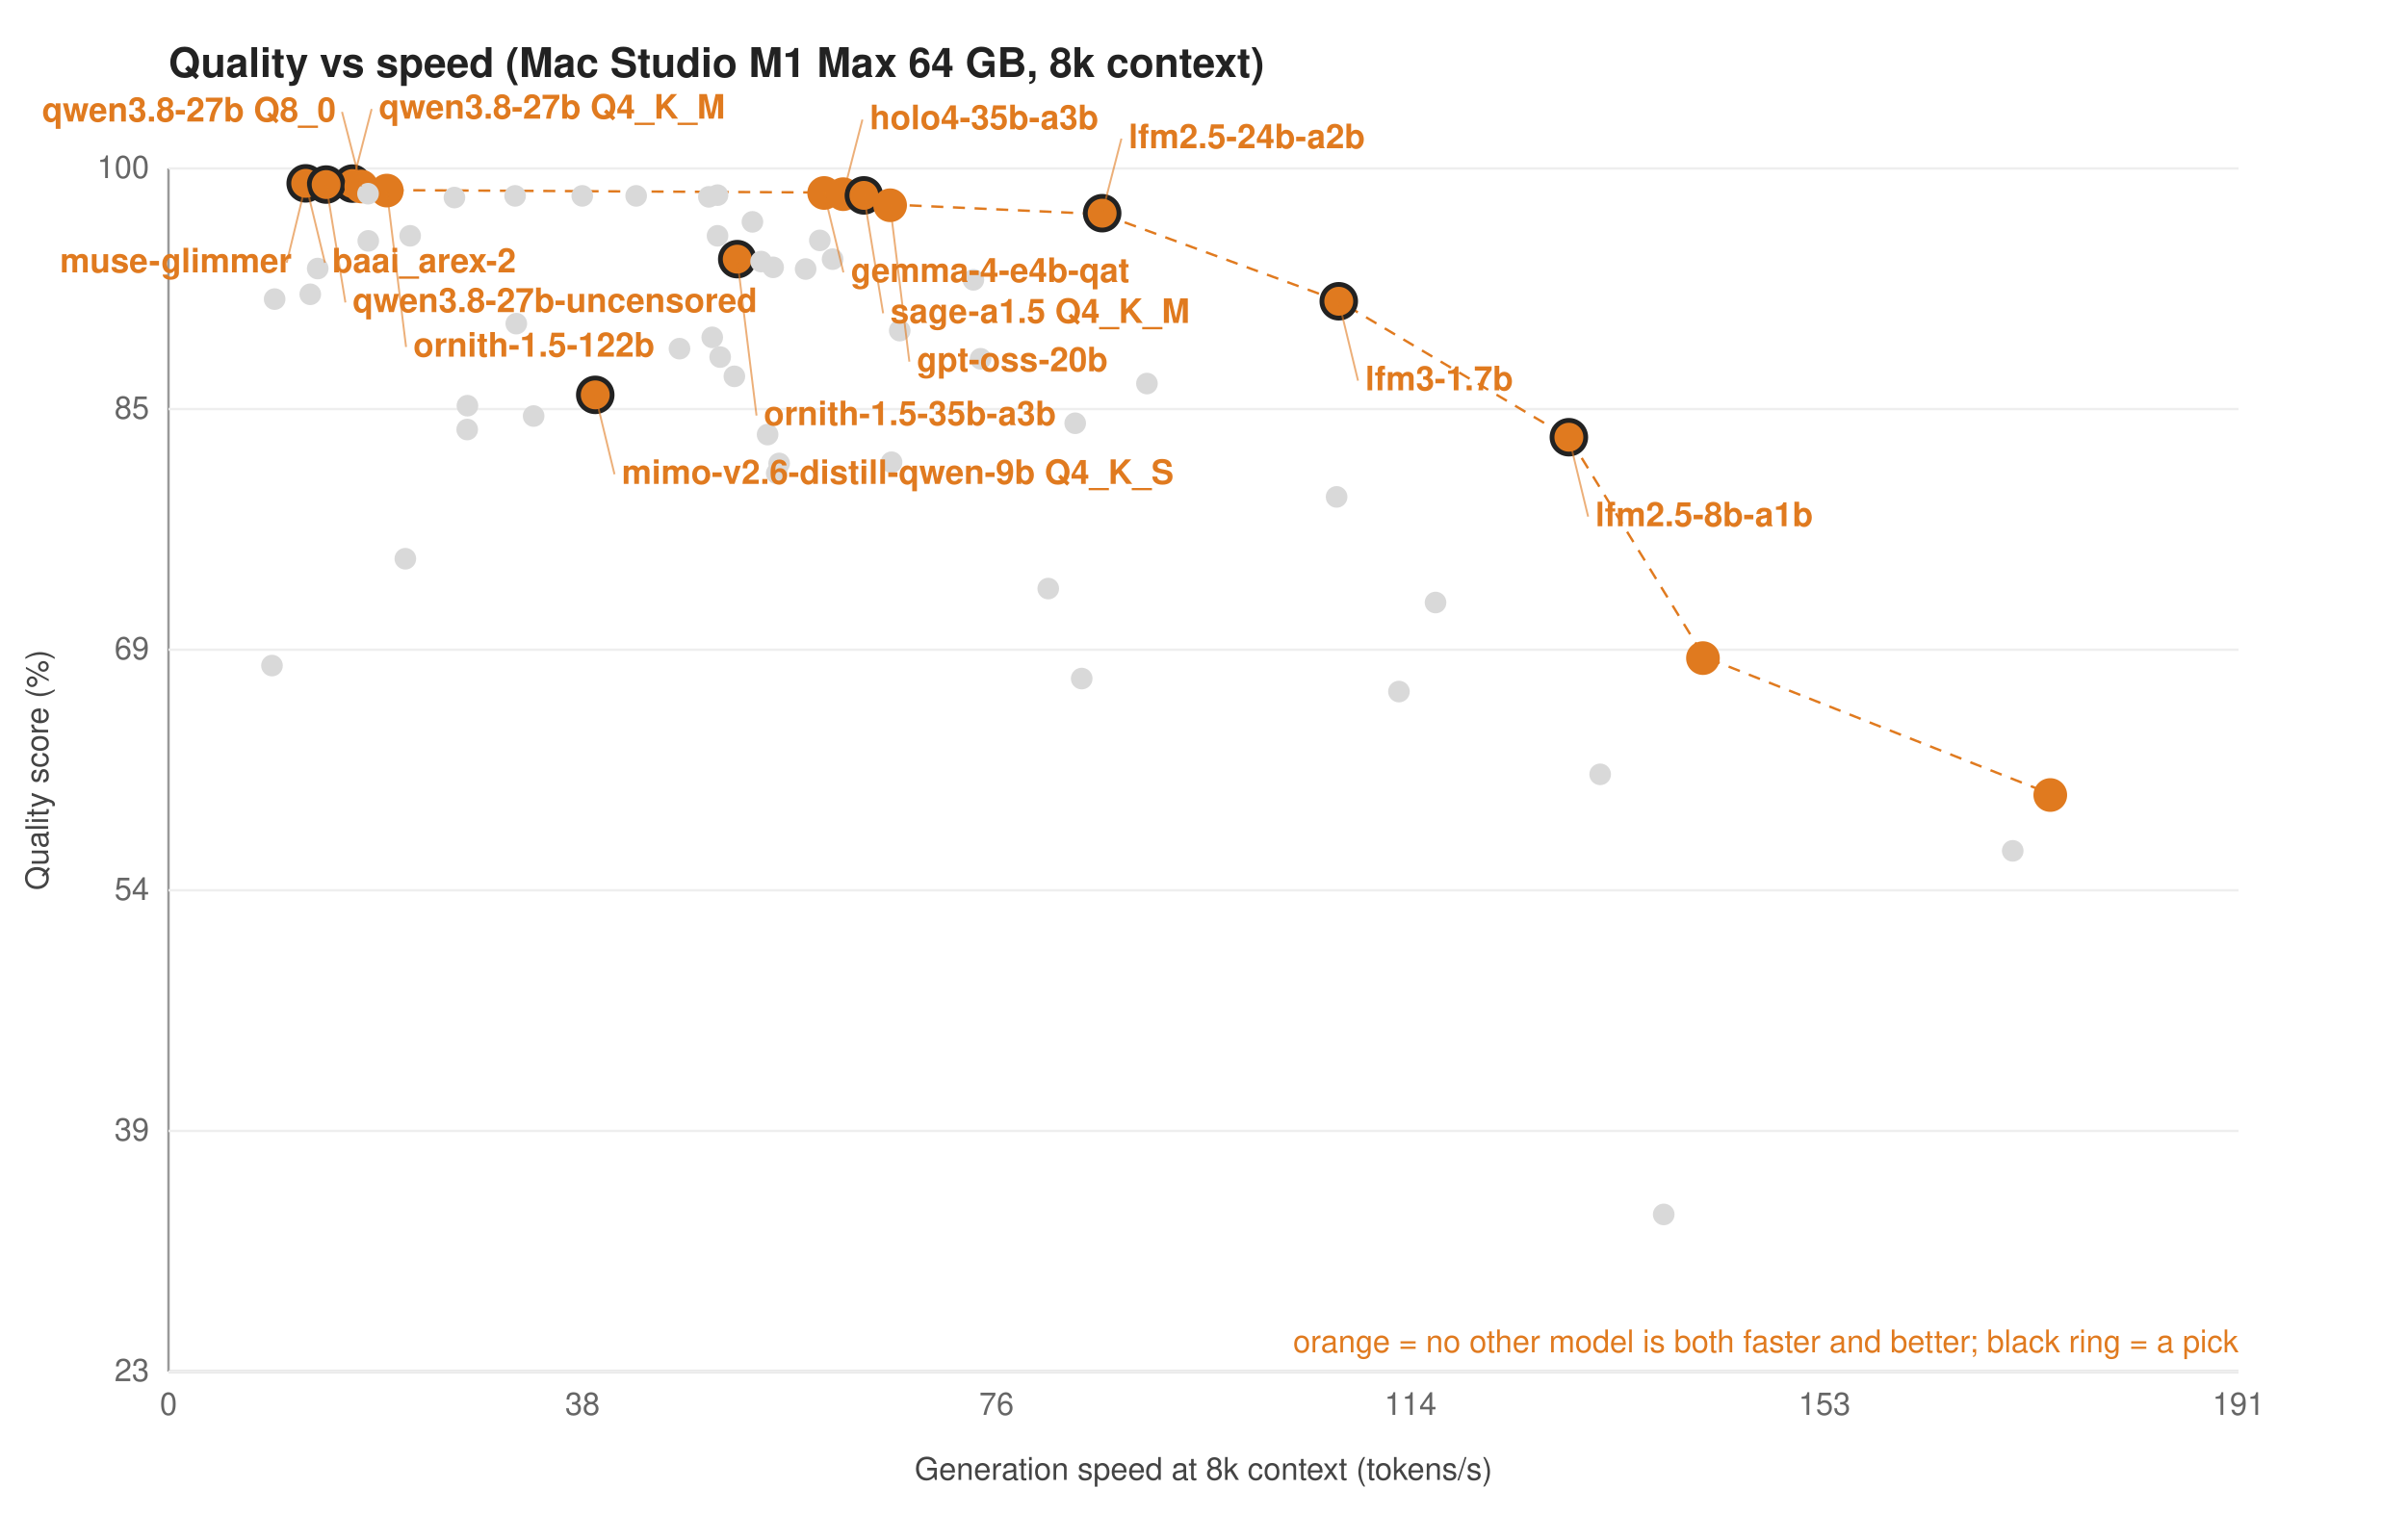
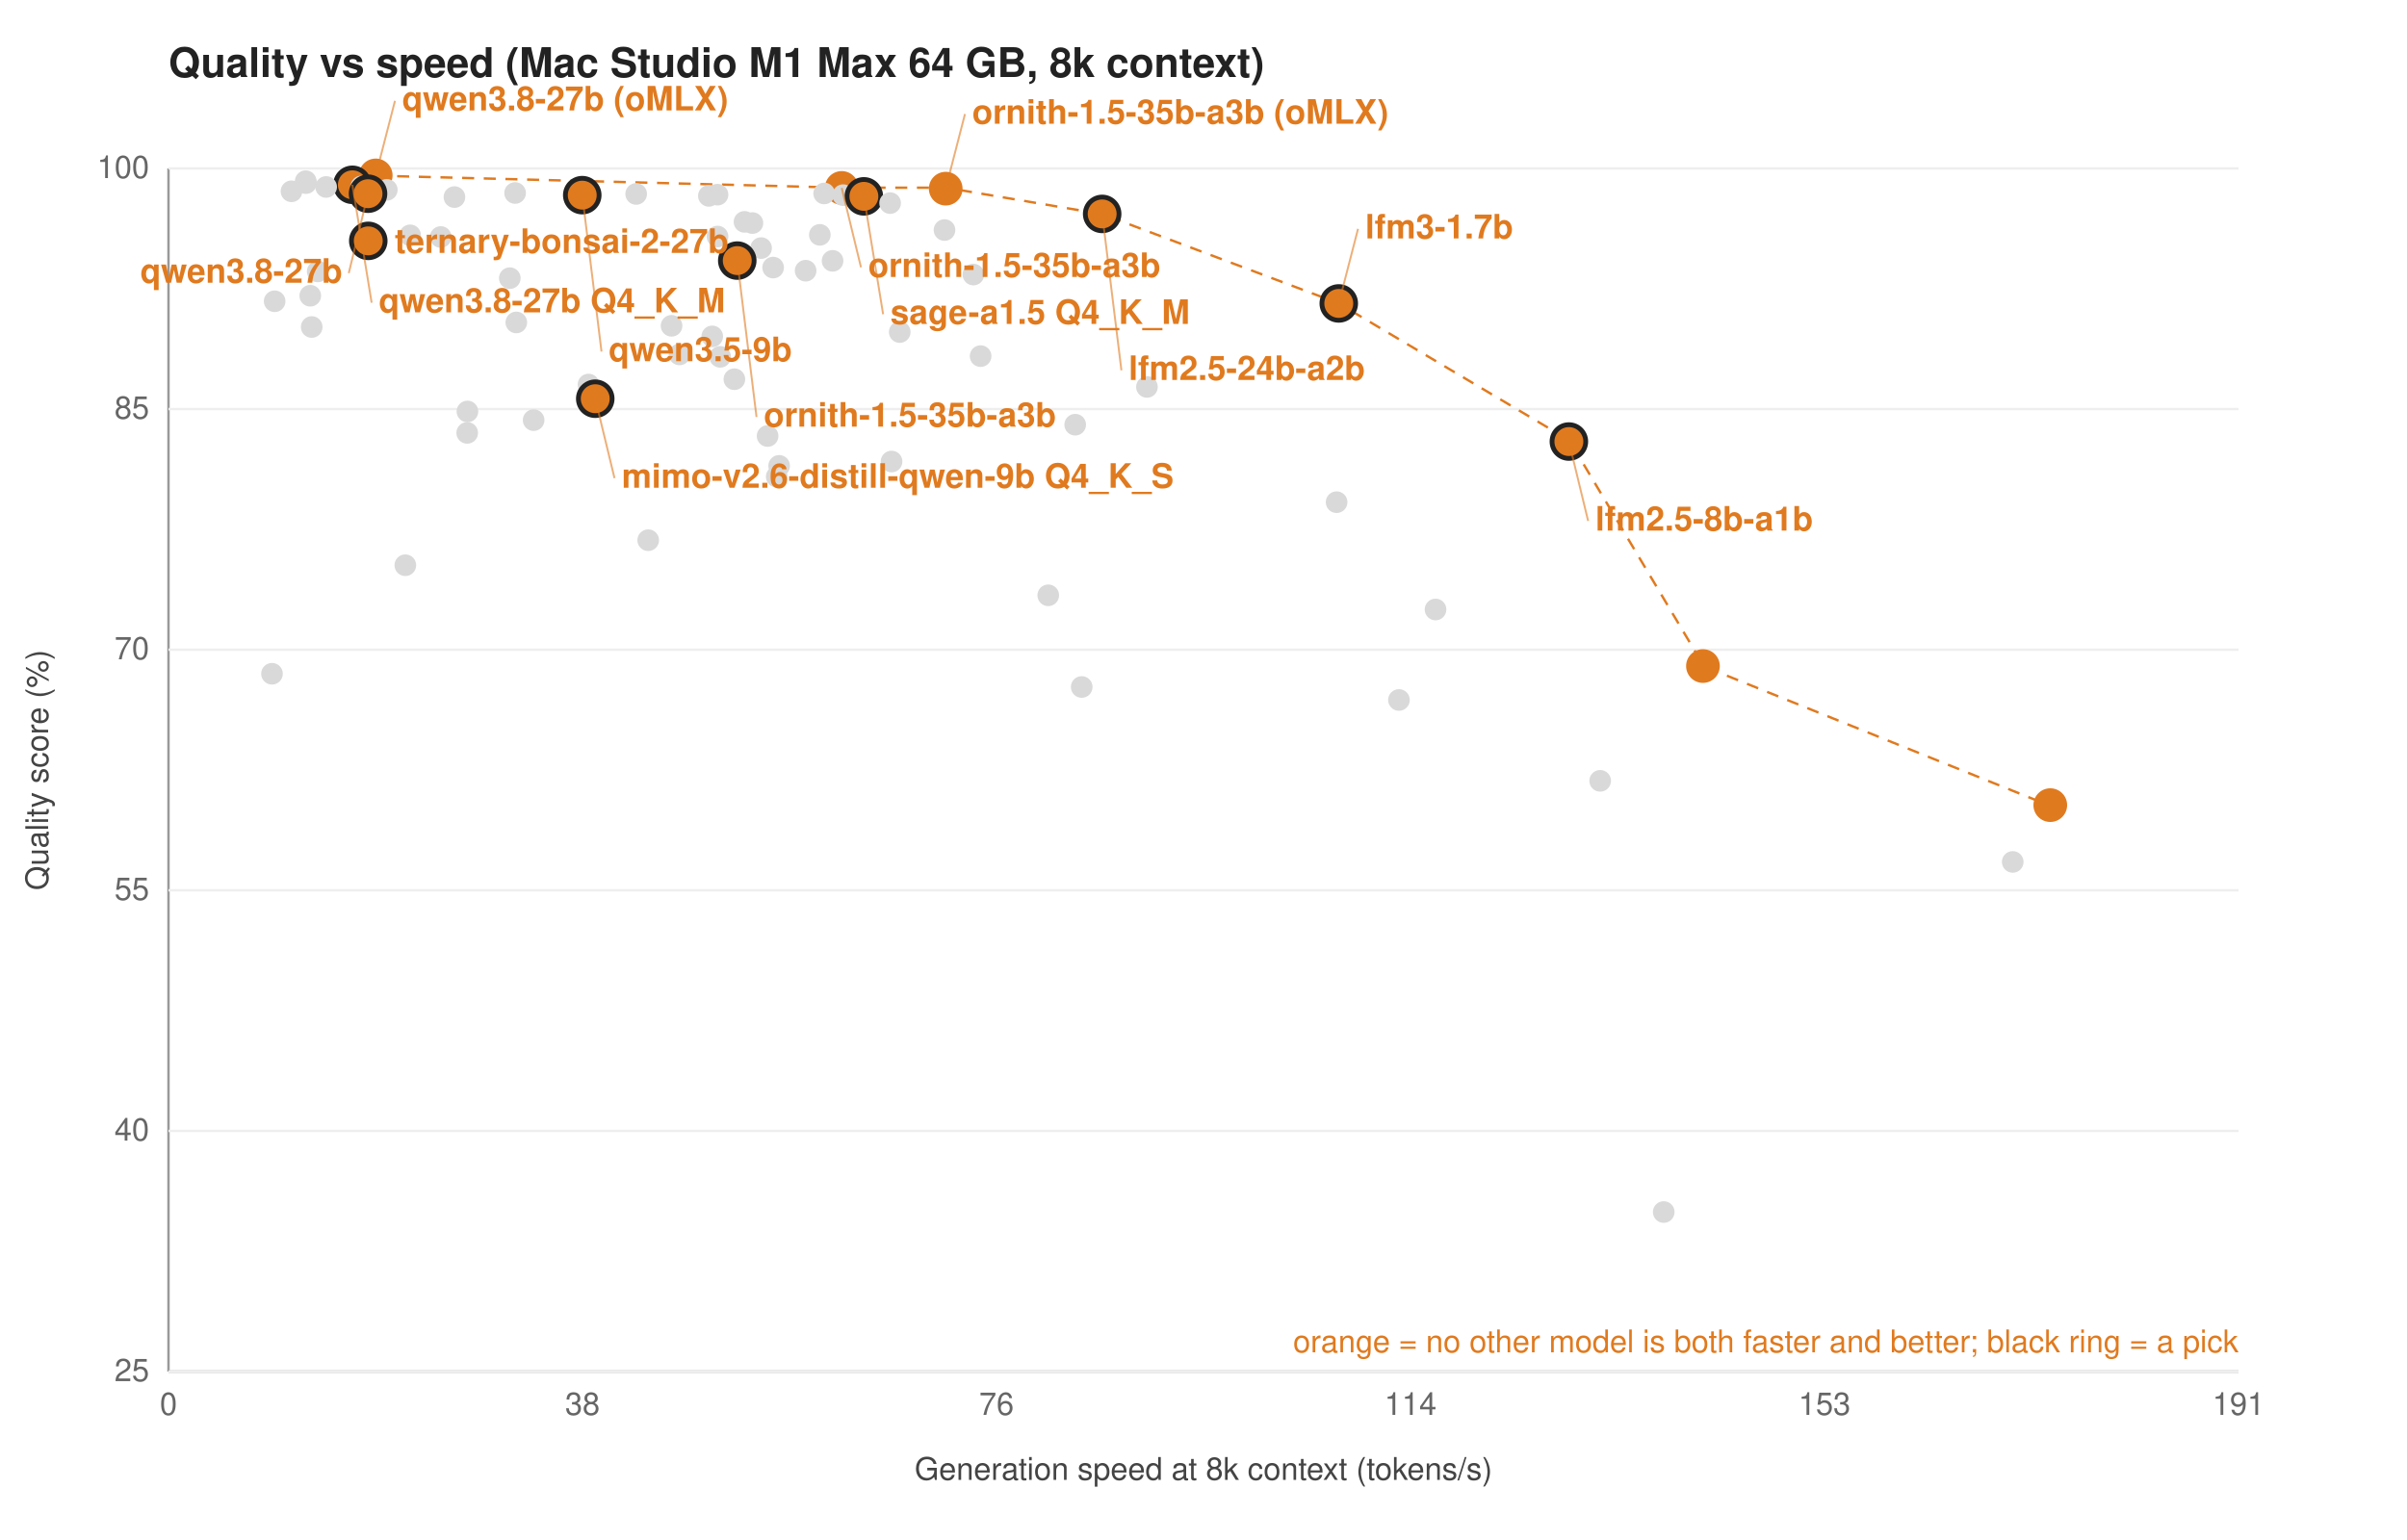
<svg xmlns="http://www.w3.org/2000/svg" viewBox="0 0 1000 640" font-family="-apple-system,Helvetica,Arial" font-size="13">
  <rect width="1000" height="640" fill="#ffffff" />
  <text x="70" y="32" font-size="17" font-weight="600" fill="#222">Quality vs speed (Mac Studio M1 Max 64 GB, 8k context)</text>
  <line x1="70" y1="570" x2="930" y2="570" stroke="#999" />
  <line x1="70" y1="70" x2="70" y2="570" stroke="#999" />
  <text x="500.0" y="615" text-anchor="middle" fill="#444">Generation speed at 8k context (tokens/s)</text>
  <text x="20" y="320.0" transform="rotate(-90 20 320.0)" text-anchor="middle" fill="#444">Quality score (%)</text>
  <text x="70.0" y="588" text-anchor="middle" fill="#666">0</text>
-   <text x="62" y="574.0" text-anchor="end" fill="#666">23</text>
+   <text x="62" y="574.0" text-anchor="end" fill="#666">25</text>
  <line x1="70" y1="570.0" x2="930" y2="570.0" stroke="#eee" />
  <text x="242" y="588" text-anchor="middle" fill="#666">38</text>
-   <text x="62" y="474.0" text-anchor="end" fill="#666">39</text>
+   <text x="62" y="474.0" text-anchor="end" fill="#666">40</text>
  <line x1="70" y1="470.0" x2="930" y2="470.0" stroke="#eee" />
  <text x="414" y="588" text-anchor="middle" fill="#666">76</text>
-   <text x="62" y="374.0" text-anchor="end" fill="#666">54</text>
+   <text x="62" y="374.0" text-anchor="end" fill="#666">55</text>
  <line x1="70" y1="370.0" x2="930" y2="370.0" stroke="#eee" />
  <text x="586.0" y="588" text-anchor="middle" fill="#666">114</text>
-   <text x="62" y="274" text-anchor="end" fill="#666">69</text>
+   <text x="62" y="274" text-anchor="end" fill="#666">70</text>
  <line x1="70" y1="270" x2="930" y2="270" stroke="#eee" />
  <text x="758" y="588" text-anchor="middle" fill="#666">153</text>
-   <text x="62" y="174.0" text-anchor="end" fill="#666">85</text>
-   <line x1="70" y1="170.0" x2="930" y2="170.0" stroke="#eee" />
+   <text x="62" y="174" text-anchor="end" fill="#666">85</text>
+   <line x1="70" y1="170" x2="930" y2="170" stroke="#eee" />
  <text x="930" y="588" text-anchor="middle" fill="#666">191</text>
-   <text x="62" y="74.0" text-anchor="end" fill="#666">100</text>
-   <line x1="70" y1="70.0" x2="930" y2="70.0" stroke="#eee" />
-   <polyline fill="none" stroke="#e07a1f" stroke-dasharray="5,4" points="127,76 146,76 150,77 161,79 342,80 350,81 359,81 370,85 458,89 556,125 652,182 708,273 852,330" />
-   <circle cx="127.1" cy="76.2" r="7" fill="#e07a1f" />
-   <circle cx="127.0" cy="76.2" r="7" fill="#e07a1f" stroke="#222" stroke-width="2" />
-   <circle cx="146.4" cy="76.3" r="7" fill="#e07a1f" stroke="#222" stroke-width="2" />
-   <circle cx="135.5" cy="76.7" r="7" fill="#e07a1f" stroke="#222" stroke-width="2" />
-   <circle cx="150.1" cy="77.5" r="7" fill="#e07a1f" />
-   <circle cx="160.7" cy="79.2" r="7" fill="#e07a1f" />
-   <circle cx="342.4" cy="80.2" r="7" fill="#e07a1f" />
-   <circle cx="152.9" cy="80.5" r="4.5" fill="#d9d9d9" />
-   <circle cx="350.3" cy="80.7" r="7" fill="#e07a1f" />
-   <circle cx="298.1" cy="81.1" r="4.5" fill="#d9d9d9" />
-   <circle cx="358.9" cy="81.2" r="7" fill="#e07a1f" stroke="#222" stroke-width="2" />
-   <circle cx="214.0" cy="81.4" r="4.5" fill="#d9d9d9" />
-   <circle cx="264.3" cy="81.4" r="4.5" fill="#d9d9d9" />
-   <circle cx="241.9" cy="81.4" r="4.5" fill="#d9d9d9" />
-   <circle cx="294.5" cy="81.8" r="4.5" fill="#d9d9d9" />
-   <circle cx="188.8" cy="82.1" r="4.5" fill="#d9d9d9" />
-   <circle cx="369.8" cy="85.3" r="7" fill="#e07a1f" />
-   <circle cx="457.9" cy="88.6" r="7" fill="#e07a1f" stroke="#222" stroke-width="2" />
-   <circle cx="312.6" cy="92.2" r="4.5" fill="#d9d9d9" />
-   <circle cx="298.1" cy="98.0" r="4.5" fill="#d9d9d9" />
-   <circle cx="170.4" cy="98.0" r="4.5" fill="#d9d9d9" />
-   <circle cx="340.6" cy="99.9" r="4.5" fill="#d9d9d9" />
-   <circle cx="153.0" cy="100.1" r="4.5" fill="#d9d9d9" />
-   <circle cx="345.9" cy="107.7" r="4.5" fill="#d9d9d9" />
-   <circle cx="306.3" cy="107.7" r="7" fill="#e07a1f" stroke="#222" stroke-width="2" />
-   <circle cx="316.2" cy="108.7" r="4.5" fill="#d9d9d9" />
-   <circle cx="321.2" cy="111.1" r="4.5" fill="#d9d9d9" />
-   <circle cx="132.0" cy="111.6" r="4.5" fill="#d9d9d9" />
-   <circle cx="334.7" cy="111.8" r="4.5" fill="#d9d9d9" />
-   <circle cx="404.4" cy="116.3" r="4.5" fill="#d9d9d9" />
-   <circle cx="128.9" cy="122.3" r="4.5" fill="#d9d9d9" />
-   <circle cx="114.1" cy="124.3" r="4.5" fill="#d9d9d9" />
-   <circle cx="556.2" cy="125.2" r="7" fill="#e07a1f" stroke="#222" stroke-width="2" />
-   <circle cx="214.5" cy="134.5" r="4.5" fill="#d9d9d9" />
-   <circle cx="373.8" cy="137.4" r="4.5" fill="#d9d9d9" />
-   <circle cx="295.9" cy="140.2" r="4.5" fill="#d9d9d9" />
-   <circle cx="282.3" cy="144.9" r="4.5" fill="#d9d9d9" />
-   <circle cx="299.2" cy="148.4" r="4.5" fill="#d9d9d9" />
-   <circle cx="407.4" cy="149.1" r="4.5" fill="#d9d9d9" />
-   <circle cx="305.1" cy="156.4" r="4.5" fill="#d9d9d9" />
-   <circle cx="476.5" cy="159.4" r="4.5" fill="#d9d9d9" />
-   <circle cx="247.3" cy="164.1" r="7" fill="#e07a1f" stroke="#222" stroke-width="2" />
-   <circle cx="194.2" cy="168.6" r="4.5" fill="#d9d9d9" />
-   <circle cx="221.7" cy="172.9" r="4.5" fill="#d9d9d9" />
-   <circle cx="446.7" cy="175.9" r="4.5" fill="#d9d9d9" />
-   <circle cx="194.1" cy="178.5" r="4.5" fill="#d9d9d9" />
-   <circle cx="318.9" cy="180.6" r="4.5" fill="#d9d9d9" />
-   <circle cx="651.8" cy="181.7" r="7" fill="#e07a1f" stroke="#222" stroke-width="2" />
-   <circle cx="370.4" cy="192.1" r="4.5" fill="#d9d9d9" />
-   <circle cx="323.7" cy="192.6" r="4.5" fill="#d9d9d9" />
-   <circle cx="322.7" cy="196.7" r="4.5" fill="#d9d9d9" />
-   <circle cx="555.3" cy="206.5" r="4.5" fill="#d9d9d9" />
-   <circle cx="168.4" cy="232.2" r="4.5" fill="#d9d9d9" />
-   <circle cx="435.5" cy="244.6" r="4.5" fill="#d9d9d9" />
-   <circle cx="596.4" cy="250.4" r="4.5" fill="#d9d9d9" />
-   <circle cx="707.5" cy="273.5" r="7" fill="#e07a1f" />
-   <circle cx="113.0" cy="276.6" r="4.5" fill="#d9d9d9" />
-   <circle cx="449.4" cy="282.0" r="4.5" fill="#d9d9d9" />
-   <circle cx="581.2" cy="287.4" r="4.5" fill="#d9d9d9" />
-   <circle cx="664.8" cy="321.8" r="4.5" fill="#d9d9d9" />
-   <circle cx="851.8" cy="330.4" r="7" fill="#e07a1f" />
-   <circle cx="836.2" cy="353.6" r="4.5" fill="#d9d9d9" />
-   <circle cx="691.2" cy="504.7" r="4.5" fill="#d9d9d9" />
-   <line x1="127.0" y1="76.2" x2="135.0" y2="109.2" stroke="#e07a1f" stroke-width="0.8" opacity="0.6" />
-   <text x="138.0" y="113.2" fill="#e07a1f" font-weight="600" font-size="14">baai_arex-2</text>
-   <line x1="127.1" y1="76.2" x2="119.1" y2="109.2" stroke="#e07a1f" stroke-width="0.8" opacity="0.6" />
-   <text x="24.9" y="113.2" fill="#e07a1f" font-weight="600" font-size="14">muse-glimmer</text>
-   <line x1="146.4" y1="76.3" x2="154.4" y2="45.3" stroke="#e07a1f" stroke-width="0.8" opacity="0.6" />
-   <text x="157.4" y="49.3" fill="#e07a1f" font-weight="600" font-size="14">qwen3.8-27b Q4_K_M</text>
-   <line x1="135.5" y1="76.7" x2="143.5" y2="125.7" stroke="#e07a1f" stroke-width="0.8" opacity="0.6" />
-   <text x="146.5" y="129.7" fill="#e07a1f" font-weight="600" font-size="14">qwen3.8-27b-uncensored</text>
-   <line x1="150.1" y1="77.5" x2="142.1" y2="46.5" stroke="#e07a1f" stroke-width="0.8" opacity="0.6" />
-   <text x="17.5" y="50.5" fill="#e07a1f" font-weight="600" font-size="14">qwen3.8-27b Q8_0</text>
-   <line x1="160.7" y1="79.2" x2="168.7" y2="144.2" stroke="#e07a1f" stroke-width="0.8" opacity="0.6" />
-   <text x="171.7" y="148.2" fill="#e07a1f" font-weight="600" font-size="14">ornith-1.5-122b</text>
-   <line x1="342.4" y1="80.2" x2="350.4" y2="113.2" stroke="#e07a1f" stroke-width="0.8" opacity="0.6" />
-   <text x="353.4" y="117.2" fill="#e07a1f" font-weight="600" font-size="14">gemma-4-e4b-qat</text>
-   <line x1="350.3" y1="80.7" x2="358.3" y2="49.7" stroke="#e07a1f" stroke-width="0.8" opacity="0.6" />
-   <text x="361.3" y="53.7" fill="#e07a1f" font-weight="600" font-size="14">holo4-35b-a3b</text>
-   <line x1="358.9" y1="81.2" x2="366.9" y2="130.2" stroke="#e07a1f" stroke-width="0.8" opacity="0.6" />
-   <text x="369.9" y="134.2" fill="#e07a1f" font-weight="600" font-size="14">sage-a1.5 Q4_K_M</text>
-   <line x1="369.8" y1="85.3" x2="377.8" y2="150.3" stroke="#e07a1f" stroke-width="0.8" opacity="0.6" />
-   <text x="380.8" y="154.3" fill="#e07a1f" font-weight="600" font-size="14">gpt-oss-20b</text>
-   <line x1="457.9" y1="88.6" x2="465.9" y2="57.6" stroke="#e07a1f" stroke-width="0.8" opacity="0.6" />
-   <text x="468.9" y="61.6" fill="#e07a1f" font-weight="600" font-size="14">lfm2.5-24b-a2b</text>
-   <line x1="306.3" y1="107.7" x2="314.3" y2="172.7" stroke="#e07a1f" stroke-width="0.8" opacity="0.6" />
-   <text x="317.3" y="176.7" fill="#e07a1f" font-weight="600" font-size="14">ornith-1.5-35b-a3b</text>
-   <line x1="556.2" y1="125.2" x2="564.2" y2="158.2" stroke="#e07a1f" stroke-width="0.8" opacity="0.6" />
-   <text x="567.2" y="162.2" fill="#e07a1f" font-weight="600" font-size="14">lfm3-1.7b</text>
-   <line x1="247.3" y1="164.1" x2="255.3" y2="197.1" stroke="#e07a1f" stroke-width="0.8" opacity="0.6" />
-   <text x="258.3" y="201.1" fill="#e07a1f" font-weight="600" font-size="14">mimo-v2.6-distill-qwen-9b Q4_K_S</text>
-   <line x1="651.8" y1="181.7" x2="659.8" y2="214.7" stroke="#e07a1f" stroke-width="0.8" opacity="0.6" />
-   <text x="662.8" y="218.7" fill="#e07a1f" font-weight="600" font-size="14">lfm2.5-8b-a1b</text>
+   <text x="62" y="74" text-anchor="end" fill="#666">100</text>
+   <line x1="70" y1="70" x2="930" y2="70" stroke="#eee" />
+   <polyline fill="none" stroke="#e07a1f" stroke-dasharray="5,4" points="156,73 350,78 393,78 458,89 556,126 652,183 708,277 852,335" />
+   <circle cx="156.1" cy="72.9" r="7" fill="#e07a1f" />
+   <circle cx="127.0" cy="75.3" r="4.5" fill="#d9d9d9" />
+   <circle cx="127.1" cy="76.1" r="4.5" fill="#d9d9d9" />
+   <circle cx="146.4" cy="76.8" r="7" fill="#e07a1f" stroke="#222" stroke-width="2" />
+   <circle cx="150.1" cy="77.5" r="4.5" fill="#d9d9d9" />
+   <circle cx="135.5" cy="77.7" r="4.5" fill="#d9d9d9" />
+   <circle cx="349.7" cy="78.1" r="7" fill="#e07a1f" />
+   <circle cx="392.9" cy="78.4" r="7" fill="#e07a1f" />
+   <circle cx="160.7" cy="78.9" r="4.5" fill="#d9d9d9" />
+   <circle cx="121.1" cy="79.5" r="4.5" fill="#d9d9d9" />
+   <circle cx="214.0" cy="80.2" r="4.5" fill="#d9d9d9" />
+   <circle cx="342.4" cy="80.4" r="4.5" fill="#d9d9d9" />
+   <circle cx="152.9" cy="80.5" r="7" fill="#e07a1f" stroke="#222" stroke-width="2" />
+   <circle cx="264.3" cy="80.6" r="4.5" fill="#d9d9d9" />
+   <circle cx="298.1" cy="80.9" r="4.5" fill="#d9d9d9" />
+   <circle cx="350.3" cy="81.1" r="4.5" fill="#d9d9d9" />
+   <circle cx="241.9" cy="81.1" r="7" fill="#e07a1f" stroke="#222" stroke-width="2" />
+   <circle cx="294.5" cy="81.4" r="4.5" fill="#d9d9d9" />
+   <circle cx="358.9" cy="81.6" r="7" fill="#e07a1f" stroke="#222" stroke-width="2" />
+   <circle cx="188.8" cy="81.9" r="4.5" fill="#d9d9d9" />
+   <circle cx="369.8" cy="84.4" r="4.5" fill="#d9d9d9" />
+   <circle cx="457.9" cy="88.9" r="7" fill="#e07a1f" stroke="#222" stroke-width="2" />
+   <circle cx="309.3" cy="92.2" r="4.5" fill="#d9d9d9" />
+   <circle cx="312.6" cy="92.7" r="4.5" fill="#d9d9d9" />
+   <circle cx="392.4" cy="95.6" r="4.5" fill="#d9d9d9" />
+   <circle cx="340.6" cy="97.6" r="4.5" fill="#d9d9d9" />
+   <circle cx="170.4" cy="97.8" r="4.5" fill="#d9d9d9" />
+   <circle cx="298.1" cy="98.3" r="4.5" fill="#d9d9d9" />
+   <circle cx="183.1" cy="98.5" r="4.5" fill="#d9d9d9" />
+   <circle cx="153.0" cy="100.1" r="7" fill="#e07a1f" stroke="#222" stroke-width="2" />
+   <circle cx="316.2" cy="103.1" r="4.5" fill="#d9d9d9" />
+   <circle cx="306.3" cy="108.3" r="7" fill="#e07a1f" stroke="#222" stroke-width="2" />
+   <circle cx="345.9" cy="108.4" r="4.5" fill="#d9d9d9" />
+   <circle cx="321.2" cy="111.2" r="4.5" fill="#d9d9d9" />
+   <circle cx="334.7" cy="112.5" r="4.5" fill="#d9d9d9" />
+   <circle cx="132.0" cy="112.8" r="4.5" fill="#d9d9d9" />
+   <circle cx="404.4" cy="114.1" r="4.5" fill="#d9d9d9" />
+   <circle cx="211.8" cy="115.6" r="4.5" fill="#d9d9d9" />
+   <circle cx="128.9" cy="122.9" r="4.5" fill="#d9d9d9" />
+   <circle cx="114.1" cy="125.2" r="4.5" fill="#d9d9d9" />
+   <circle cx="556.2" cy="126.1" r="7" fill="#e07a1f" stroke="#222" stroke-width="2" />
+   <circle cx="214.5" cy="134.0" r="4.5" fill="#d9d9d9" />
+   <circle cx="279.0" cy="135.4" r="4.5" fill="#d9d9d9" />
+   <circle cx="129.5" cy="135.9" r="4.5" fill="#d9d9d9" />
+   <circle cx="373.8" cy="138.0" r="4.5" fill="#d9d9d9" />
+   <circle cx="295.9" cy="139.8" r="4.5" fill="#d9d9d9" />
+   <circle cx="282.3" cy="147.3" r="4.5" fill="#d9d9d9" />
+   <circle cx="407.4" cy="148.0" r="4.5" fill="#d9d9d9" />
+   <circle cx="299.2" cy="148.3" r="4.5" fill="#d9d9d9" />
+   <circle cx="305.1" cy="157.6" r="4.5" fill="#d9d9d9" />
+   <circle cx="244.5" cy="159.8" r="4.5" fill="#d9d9d9" />
+   <circle cx="476.5" cy="160.8" r="4.5" fill="#d9d9d9" />
+   <circle cx="247.3" cy="165.7" r="7" fill="#e07a1f" stroke="#222" stroke-width="2" />
+   <circle cx="194.2" cy="171.0" r="4.5" fill="#d9d9d9" />
+   <circle cx="221.7" cy="174.6" r="4.5" fill="#d9d9d9" />
+   <circle cx="446.7" cy="176.5" r="4.5" fill="#d9d9d9" />
+   <circle cx="194.1" cy="179.9" r="4.5" fill="#d9d9d9" />
+   <circle cx="318.9" cy="181.2" r="4.5" fill="#d9d9d9" />
+   <circle cx="651.8" cy="183.5" r="7" fill="#e07a1f" stroke="#222" stroke-width="2" />
+   <circle cx="370.4" cy="191.8" r="4.5" fill="#d9d9d9" />
+   <circle cx="323.7" cy="193.6" r="4.5" fill="#d9d9d9" />
+   <circle cx="322.7" cy="198.1" r="4.5" fill="#d9d9d9" />
+   <circle cx="555.3" cy="208.7" r="4.5" fill="#d9d9d9" />
+   <circle cx="269.3" cy="224.5" r="4.5" fill="#d9d9d9" />
+   <circle cx="168.4" cy="234.9" r="4.5" fill="#d9d9d9" />
+   <circle cx="435.5" cy="247.4" r="4.5" fill="#d9d9d9" />
+   <circle cx="596.4" cy="253.3" r="4.5" fill="#d9d9d9" />
+   <circle cx="707.5" cy="276.8" r="7" fill="#e07a1f" />
+   <circle cx="113.0" cy="280.0" r="4.5" fill="#d9d9d9" />
+   <circle cx="449.4" cy="285.5" r="4.5" fill="#d9d9d9" />
+   <circle cx="581.2" cy="290.9" r="4.5" fill="#d9d9d9" />
+   <circle cx="664.8" cy="324.5" r="4.5" fill="#d9d9d9" />
+   <circle cx="851.8" cy="334.6" r="7" fill="#e07a1f" />
+   <circle cx="836.2" cy="358.2" r="4.5" fill="#d9d9d9" />
+   <circle cx="691.2" cy="503.7" r="4.5" fill="#d9d9d9" />
+   <line x1="156.1" y1="72.9" x2="164.1" y2="41.9" stroke="#e07a1f" stroke-width="0.8" opacity="0.6" />
+   <text x="167.1" y="45.9" fill="#e07a1f" font-weight="600" font-size="14">qwen3.8-27b (oMLX)</text>
+   <line x1="146.4" y1="76.8" x2="154.4" y2="125.8" stroke="#e07a1f" stroke-width="0.8" opacity="0.6" />
+   <text x="157.4" y="129.8" fill="#e07a1f" font-weight="600" font-size="14">qwen3.8-27b Q4_K_M</text>
+   <line x1="349.7" y1="78.1" x2="357.7" y2="111.1" stroke="#e07a1f" stroke-width="0.8" opacity="0.6" />
+   <text x="360.7" y="115.1" fill="#e07a1f" font-weight="600" font-size="14">ornith-1.5-35b-a3b</text>
+   <line x1="392.9" y1="78.4" x2="400.9" y2="47.4" stroke="#e07a1f" stroke-width="0.8" opacity="0.6" />
+   <text x="403.9" y="51.4" fill="#e07a1f" font-weight="600" font-size="14">ornith-1.5-35b-a3b (oMLX)</text>
+   <line x1="152.9" y1="80.5" x2="144.9" y2="113.5" stroke="#e07a1f" stroke-width="0.8" opacity="0.6" />
+   <text x="58.3" y="117.5" fill="#e07a1f" font-weight="600" font-size="14">qwen3.8-27b</text>
+   <line x1="241.9" y1="81.1" x2="249.9" y2="146.1" stroke="#e07a1f" stroke-width="0.8" opacity="0.6" />
+   <text x="252.9" y="150.1" fill="#e07a1f" font-weight="600" font-size="14">qwen3.5-9b</text>
+   <line x1="358.9" y1="81.6" x2="366.9" y2="130.6" stroke="#e07a1f" stroke-width="0.8" opacity="0.6" />
+   <text x="369.9" y="134.6" fill="#e07a1f" font-weight="600" font-size="14">sage-a1.5 Q4_K_M</text>
+   <line x1="457.9" y1="88.9" x2="465.9" y2="153.9" stroke="#e07a1f" stroke-width="0.8" opacity="0.6" />
+   <text x="468.9" y="157.9" fill="#e07a1f" font-weight="600" font-size="14">lfm2.5-24b-a2b</text>
+   <text x="164.0" y="105.1" fill="#e07a1f" font-weight="600" font-size="14">ternary-bonsai-2-27b</text>
+   <line x1="306.3" y1="108.3" x2="314.3" y2="173.3" stroke="#e07a1f" stroke-width="0.8" opacity="0.6" />
+   <text x="317.3" y="177.3" fill="#e07a1f" font-weight="600" font-size="14">ornith-1.5-35b-a3b</text>
+   <line x1="556.2" y1="126.1" x2="564.2" y2="95.1" stroke="#e07a1f" stroke-width="0.8" opacity="0.6" />
+   <text x="567.2" y="99.1" fill="#e07a1f" font-weight="600" font-size="14">lfm3-1.7b</text>
+   <line x1="247.3" y1="165.7" x2="255.3" y2="198.7" stroke="#e07a1f" stroke-width="0.8" opacity="0.6" />
+   <text x="258.3" y="202.7" fill="#e07a1f" font-weight="600" font-size="14">mimo-v2.6-distill-qwen-9b Q4_K_S</text>
+   <line x1="651.8" y1="183.5" x2="659.8" y2="216.5" stroke="#e07a1f" stroke-width="0.8" opacity="0.6" />
+   <text x="662.8" y="220.5" fill="#e07a1f" font-weight="600" font-size="14">lfm2.5-8b-a1b</text>
  <text x="930" y="562" text-anchor="end" fill="#e07a1f">orange = no other model is both faster and better; black ring = a pick</text>
</svg>
